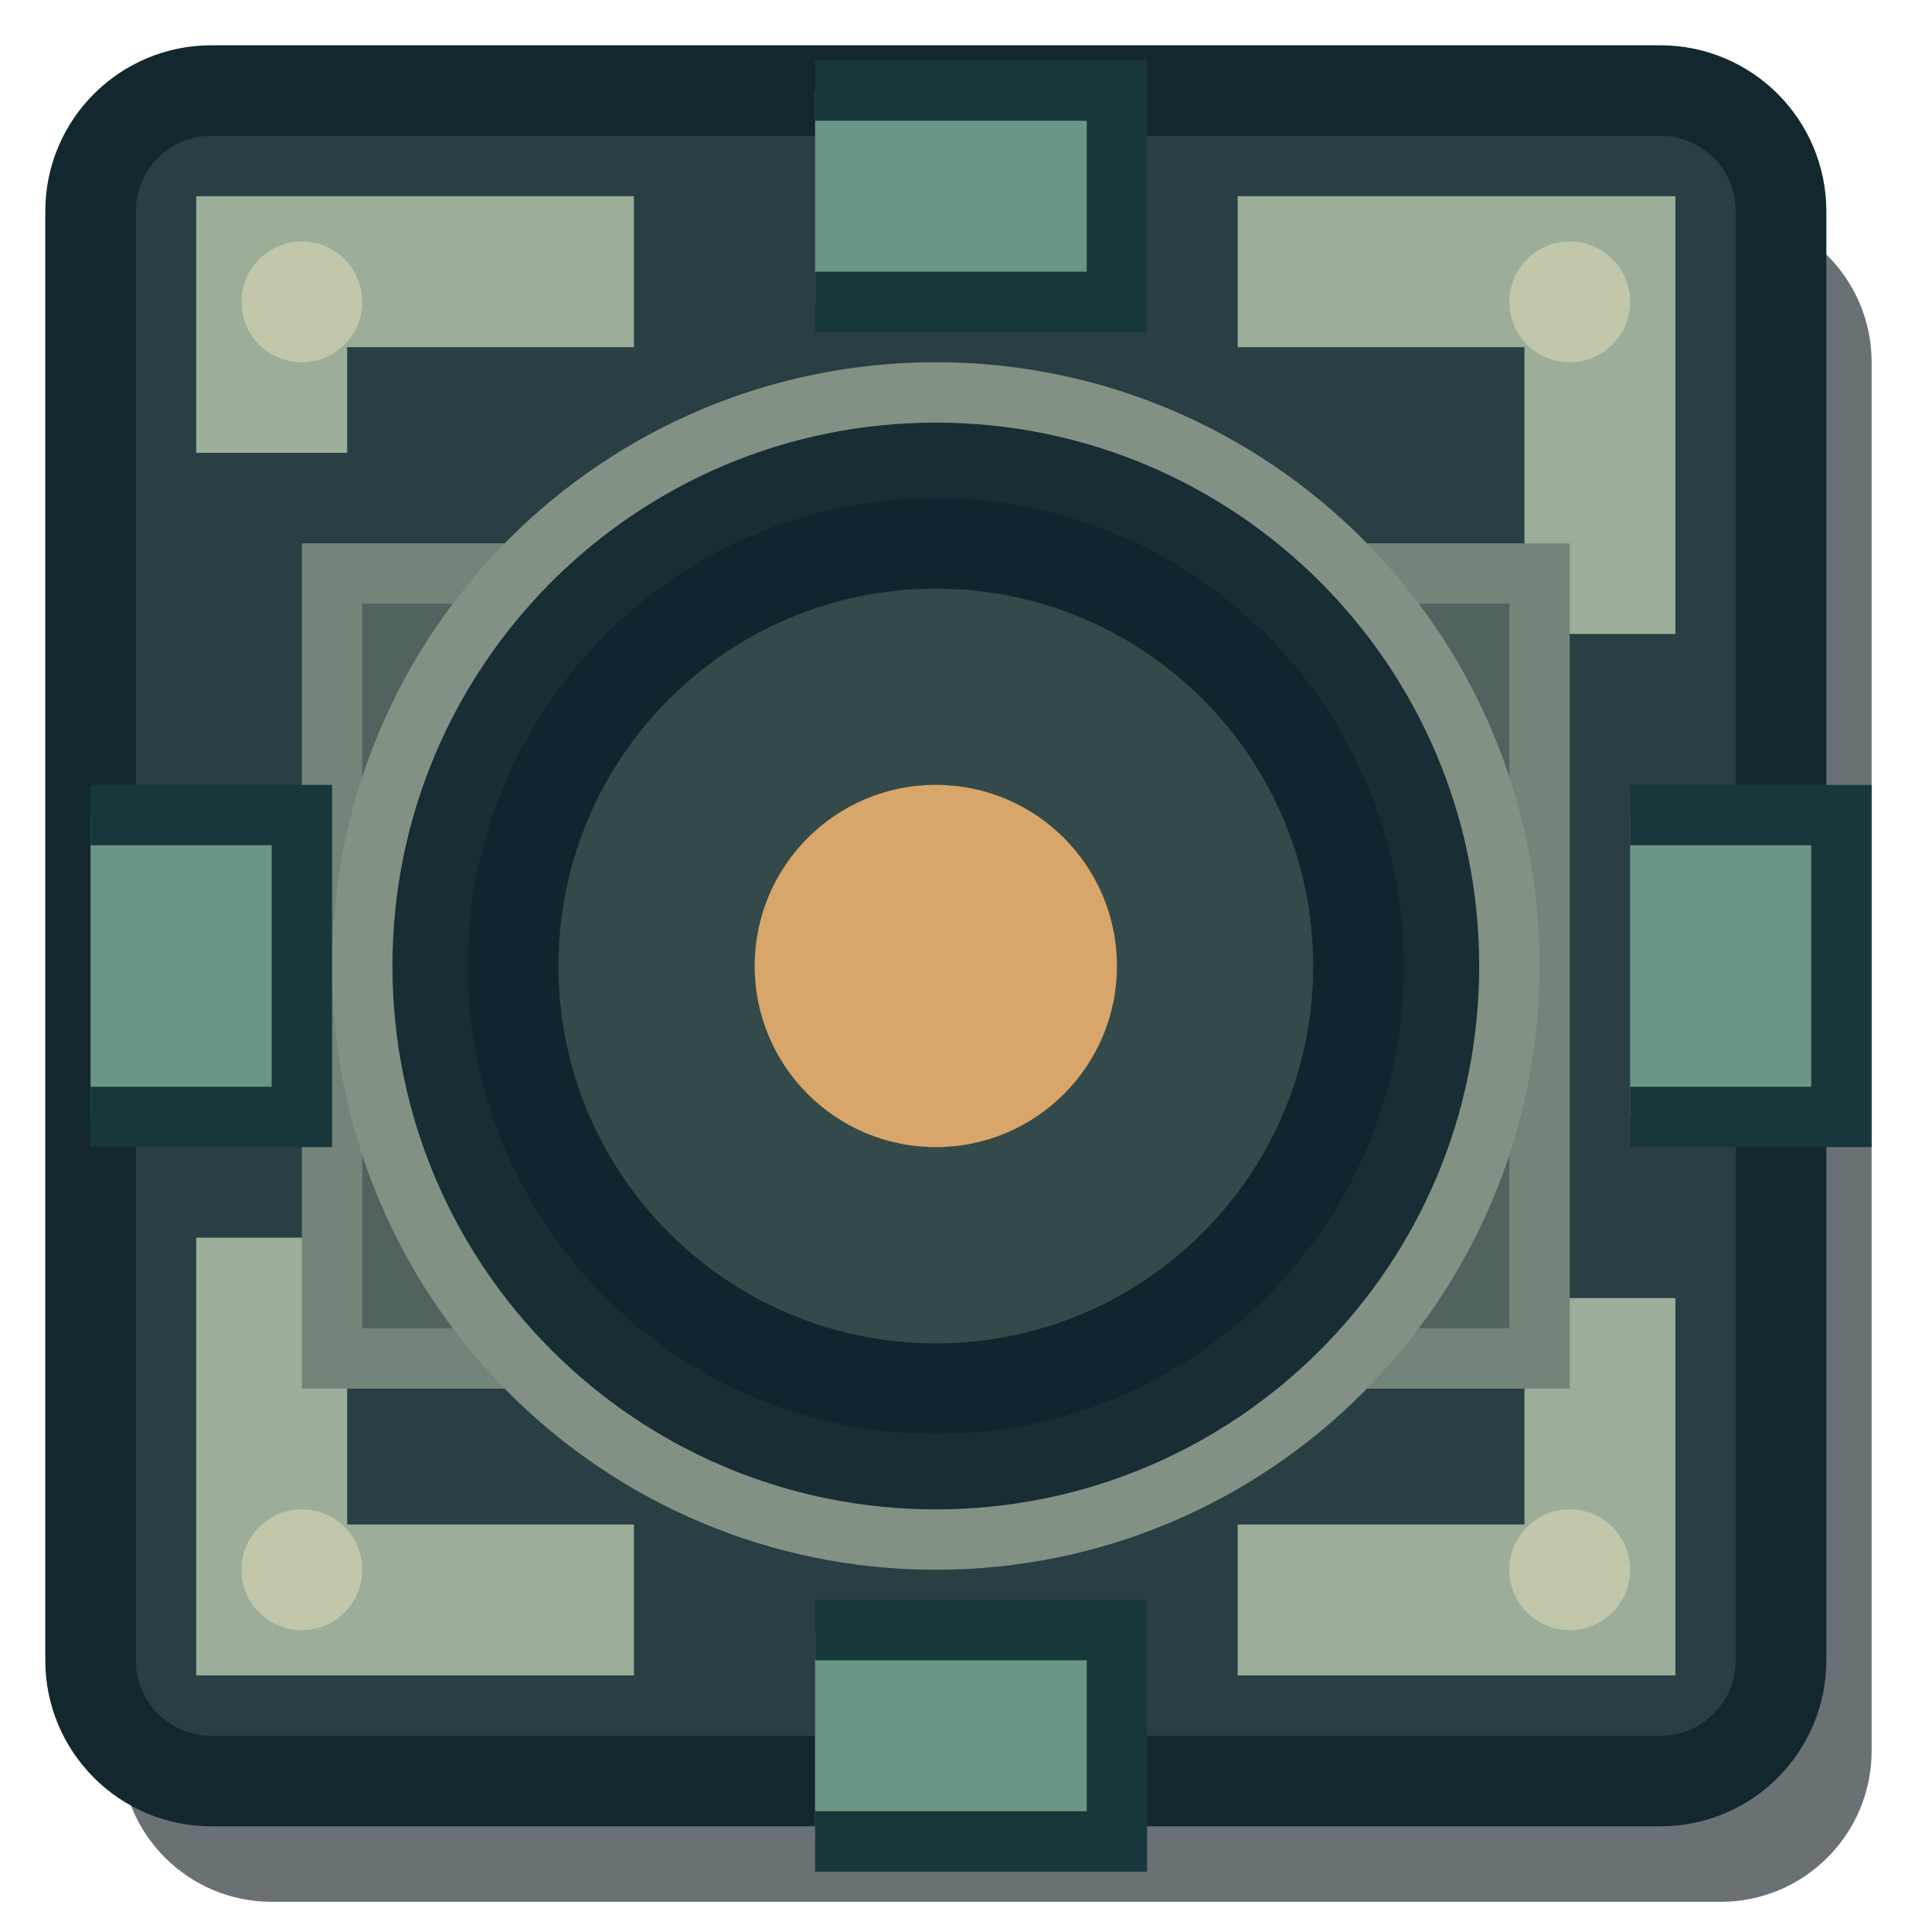
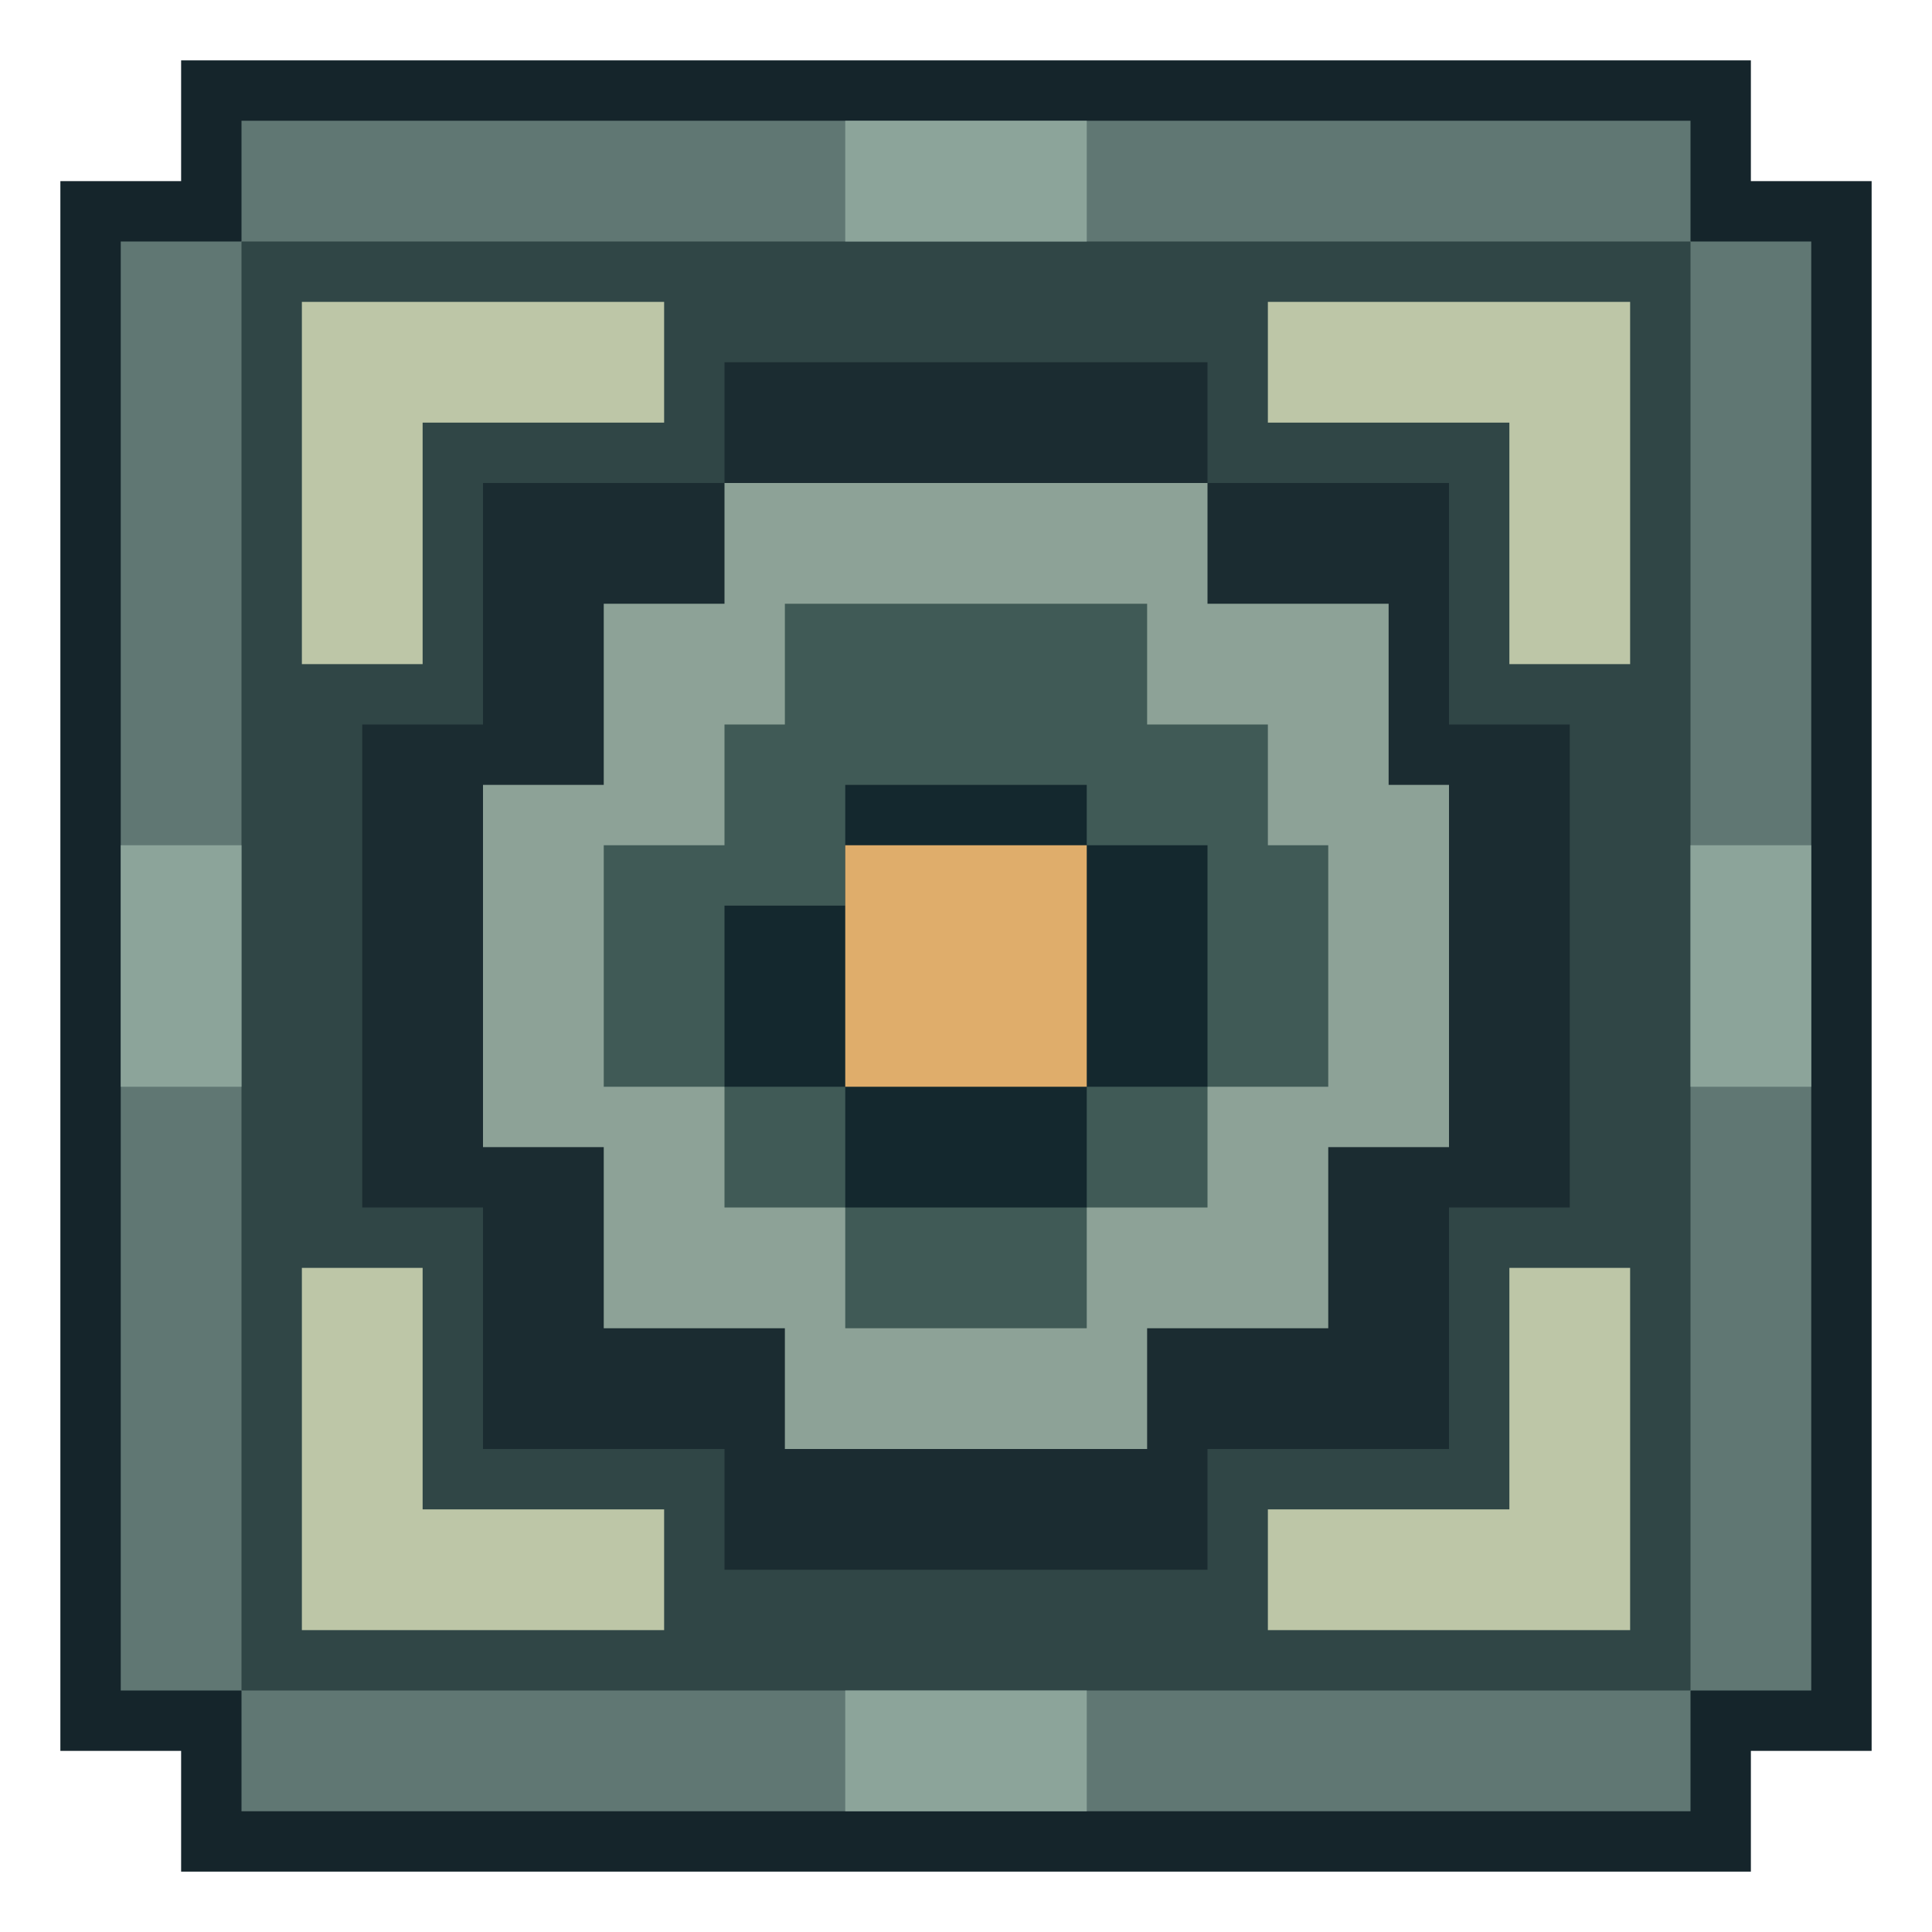
- <svg xmlns="http://www.w3.org/2000/svg" width="64" height="64" viewBox="0 0 64 64">
-   <rect x="4" y="7" width="58" height="56" rx="5" fill="#071319" fill-opacity=".6" />
-   <rect x="3" y="3" width="56" height="56" rx="4" fill="#293f44" stroke="#12282e" stroke-width="3" />
-   <path d="M9 15V9H21M41 9H53V21M53 43V53H41M21 53H9V41" fill="none" stroke="#9cae9a" stroke-width="5" />
-   <path d="M11 19H51V45H11Z" fill="#51625f" stroke="#748479" stroke-width="2" />
-   <circle cx="31" cy="32" r="19" fill="#182d34" stroke="#839184" stroke-width="2" />
-   <circle cx="31" cy="32" r="14" fill="#344a4a" stroke="#0f262e" stroke-width="3" />
-   <circle cx="31" cy="32" r="6" fill="#d8a66a" />
-   <path d="M54 27H61V37H54M3 27H10V37H3M27 3H37V10H27M27 54H37V61H27" fill="#6b9686" stroke="#17373b" stroke-width="2" />
-   <g fill="#c2c7aa">
-     <circle cx="10" cy="10" r="2" />
-     <circle cx="52" cy="10" r="2" />
-     <circle cx="10" cy="52" r="2" />
-     <circle cx="52" cy="52" r="2" />
-   </g>
+ <svg xmlns="http://www.w3.org/2000/svg" width="32" height="32" viewBox="0 0 32 32">
+   <path d="M3 1H29V3H31V29H29V31H3V29H1V3H3Z" fill="#15252b" />
+   <path d="M4 2H28V4H30V28H28V30H4V28H2V4H4Z" fill="#607773" />
+   <rect x="4" y="4" width="24" height="24" fill="#304646" />
+   <path d="M5 5H11V7H7V11H5ZM21 5H27V11H25V7H21ZM5 21H7V25H11V27H5ZM25 21H27V27H21V25H25Z" fill="#bdc6a7" />
+   <path d="M12 6H20V8H24V12H26V20H24V24H20V26H12V24H8V20H6V12H8V8H12Z" fill="#1b2c31" />
+   <path d="M12 8H20V10H23V13H24V19H22V22H19V24H13V22H10V19H8V13H10V10H12Z" fill="#8da297" />
+   <path d="M13 10H19V12H21V14H22V18H20V20H18V22H14V20H12V18H10V14H12V12H13Z" fill="#405a56" />
+   <path d="M14 13H18V14H20V18H18V20H14V18H12V15H14Z" fill="#14282e" />
+   <rect x="14" y="14" width="4" height="4" fill="#dfad6b" />
+   <path d="M14 2H18V4H14ZM28 14H30V18H28ZM14 28H18V30H14ZM2 14H4V18H2Z" fill="#8ca49a" />
</svg>
